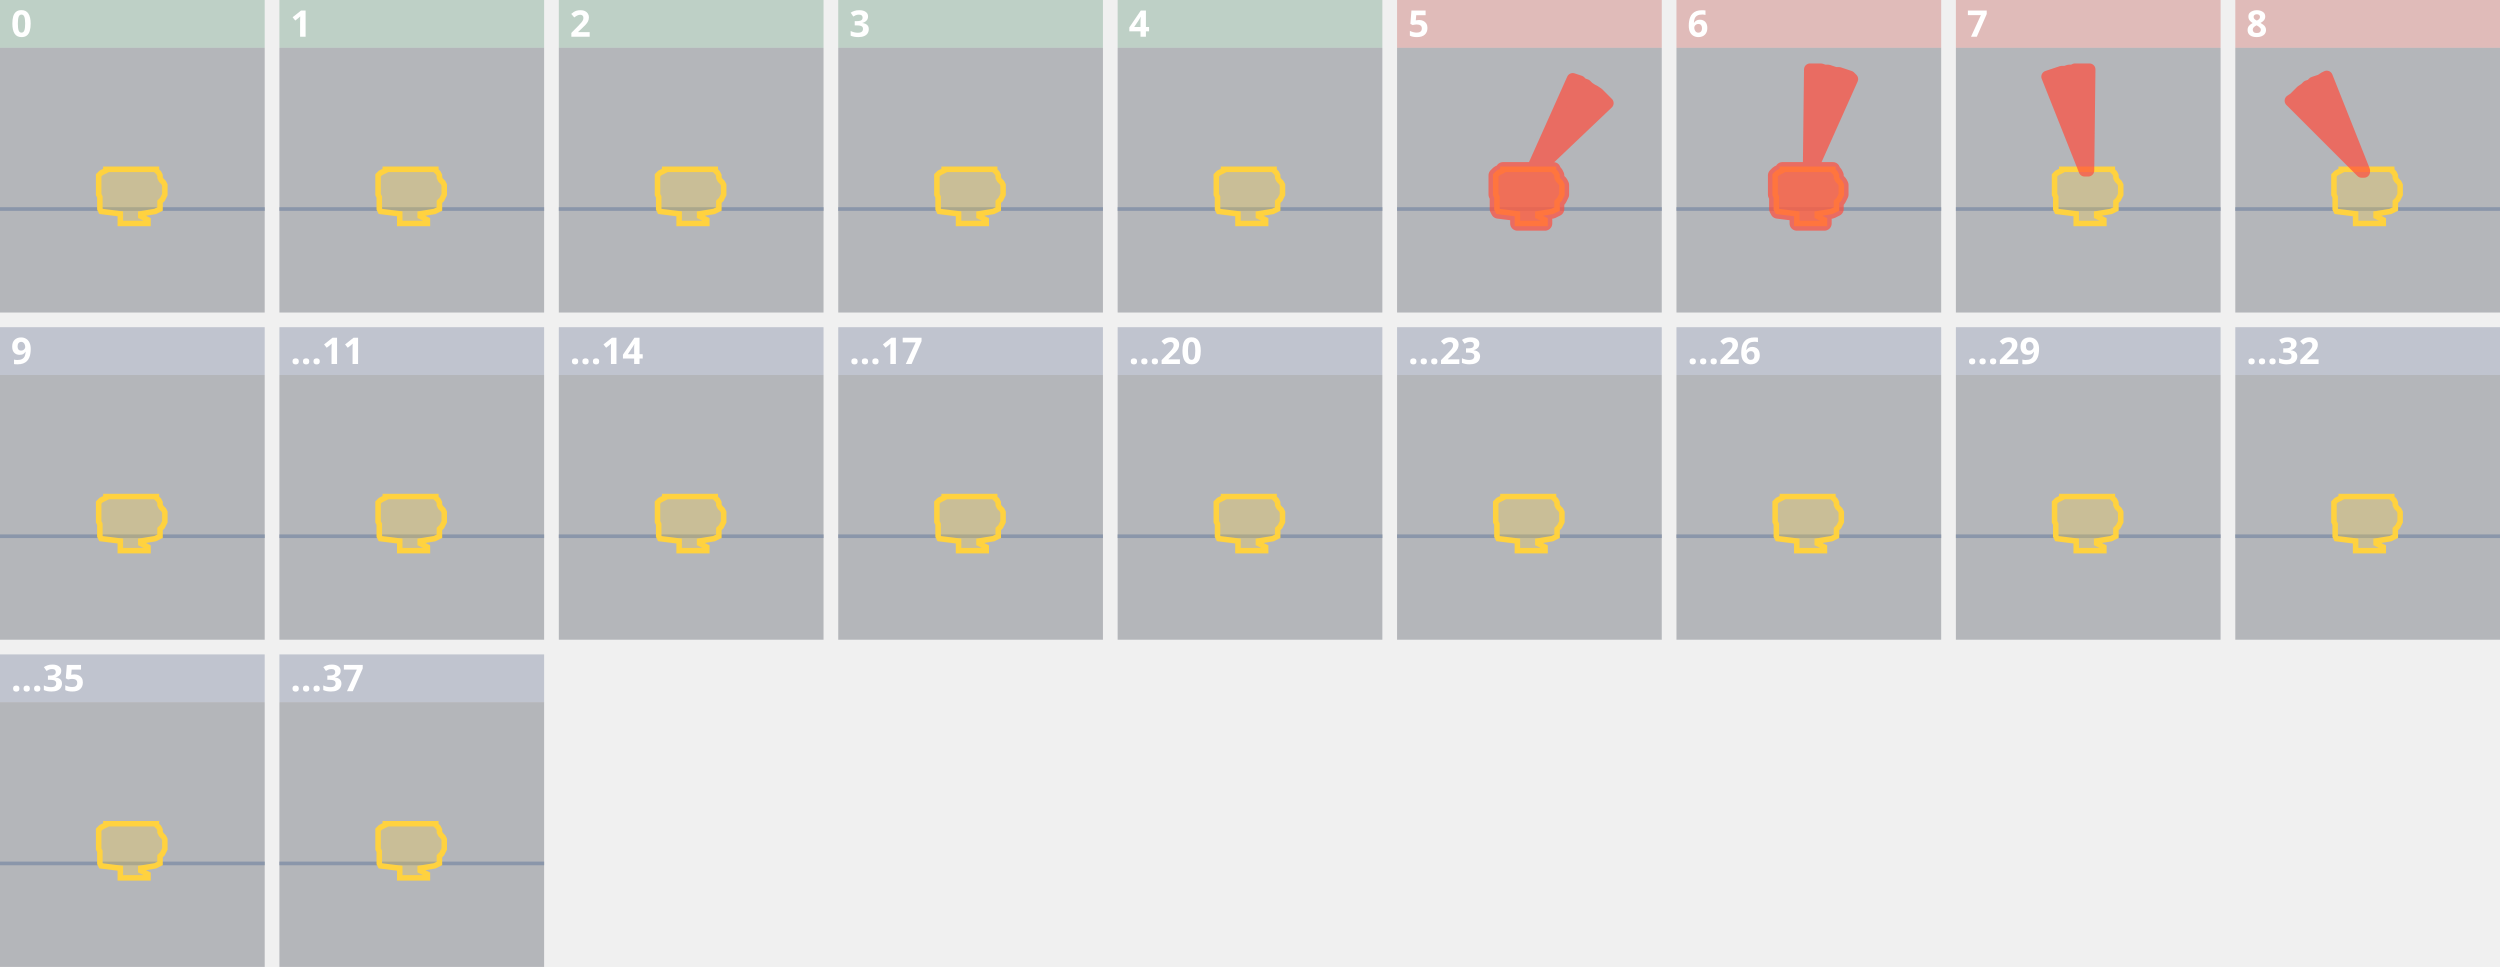
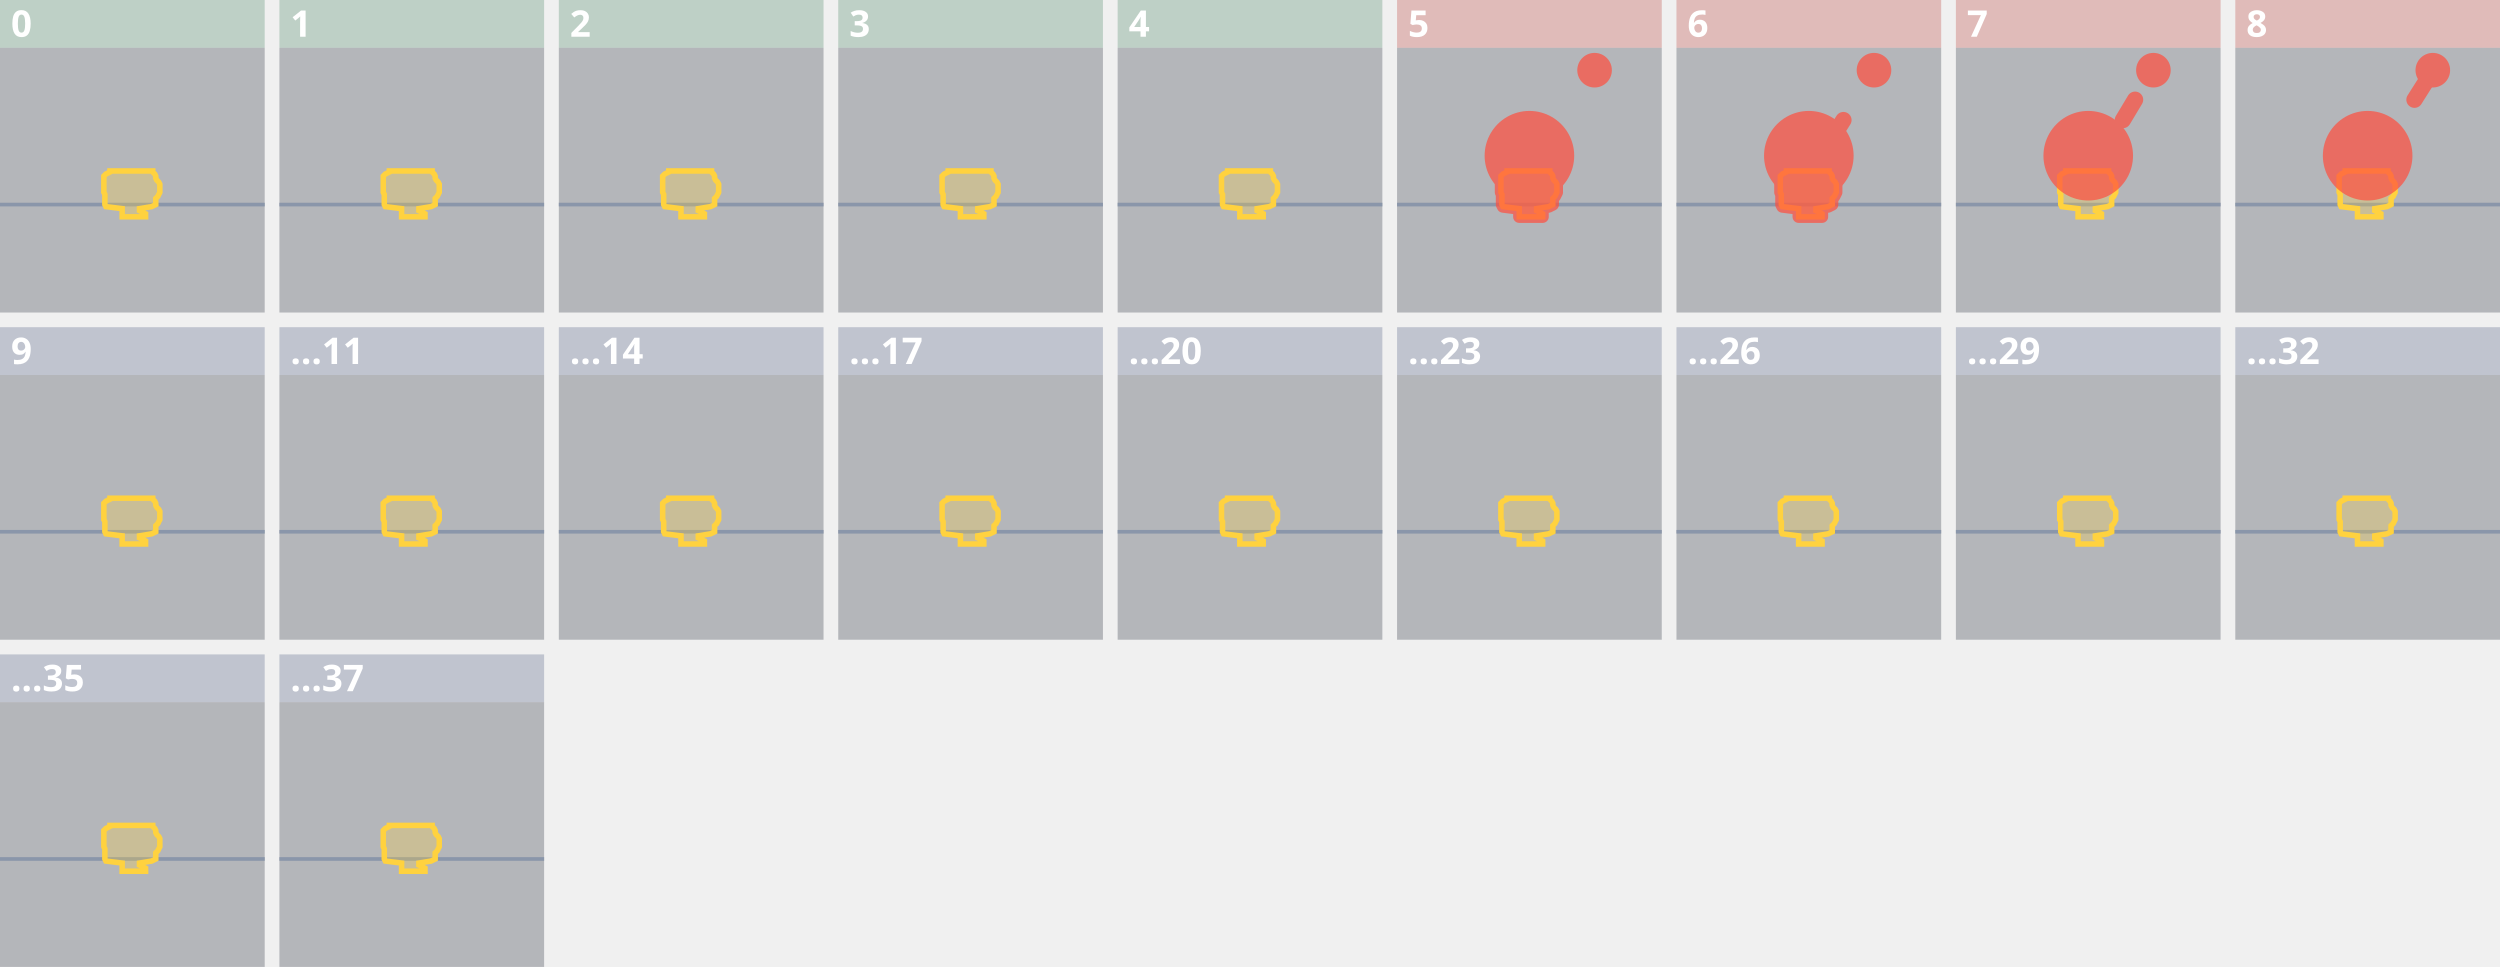
<svg xmlns="http://www.w3.org/2000/svg" viewBox="0 0 680 263" width="680" height="263">
-   <style>text{font:bold 10px sans-serif;fill:#ffffff}.k{fill:#1b2230}.g{stroke:#8a96aa;stroke-width:3.06}use{stroke-width:4.58;fill-opacity:.28}.u{stroke:#ffd23f;fill:#ffd23f}.v{stroke:#4ade80;fill:#4ade80;fill-opacity:.6}.a{stroke:#e879f9;fill:#e879f9}.o{stroke:#22d3ee;fill:#22d3ee;fill-opacity:.5}.H{color:#ff4d3d;fill:#ff4d3d;opacity:.7}.G{color:#3b9cff;fill:#3b9cff;opacity:.75}.S{color:#ffa630;fill:#ffa630;opacity:.75}.T{color:#ffa630;fill:none;stroke:#ffa630;stroke-width:6.11;stroke-dasharray:12.2}.P{color:#c49bff;fill:none;stroke:#c49bff;stroke-width:3.06;stroke-dasharray:9.2}</style>
+   <style>text{font:bold 10px sans-serif;fill:#ffffff}.k{fill:#1b2230}.g{stroke:#8a96aa;stroke-width:3.61}use{stroke-width:5.42;fill-opacity:.28}.u{stroke:#ffd23f;fill:#ffd23f}.v{stroke:#4ade80;fill:#4ade80;fill-opacity:.6}.a{stroke:#e879f9;fill:#e879f9}.o{stroke:#22d3ee;fill:#22d3ee;fill-opacity:.5}.H{color:#ff4d3d;fill:#ff4d3d;opacity:.7}.G{color:#3b9cff;fill:#3b9cff;opacity:.75}.S{color:#ffa630;fill:#ffa630;opacity:.75}.T{color:#ffa630;fill:none;stroke:#ffa630;stroke-width:7.22;stroke-dasharray:14.4}.P{color:#c49bff;fill:none;stroke:#c49bff;stroke-width:3.61;stroke-dasharray:10.8}</style>
  <defs>
    <path id="b0" d="M-22 -9L20 -9L20 -8L22 -6L23 -4L23 -2L24 0L26 2L27 4L27 6L27 8L27 10L27 12L26 14L25 16L23 18L23 20L23 22L23 24L19 26L7 28L7 30L13 33L13 35L13 36L-10 36L-10 35L-10 33L-10 30L-10 28L-26 26L-27 24L-27 22L-27 20L-27 18L-27 16L-27 14L-28 12L-28 10L-28 8L-28 6L-28 4L-28 2L-28 0L-28 -2L-28 -4L-26 -6L-22 -8Z" />
-     <rect id="K" x="-110" y="-110" width="220" height="220" class="k" />
+     <rect id="K" x="-130" y="-130" width="260" height="260" class="k" />
    <rect id="Ls" width="72" height="13" fill="#3f7d5a" />
    <rect id="La" width="72" height="13" fill="#b8332b" />
    <rect id="Le" width="72" height="13" fill="#46557a" />
  </defs>
  <use href="#Ls" x="0" y="0" />
  <text x="3" y="10">0</text>
-   <svg x="0" y="13" width="72" height="72" viewBox="-110 -110 220 220">
+   <svg x="0" y="13" width="72" height="72" viewBox="-130 -130 260 260">
    <use href="#K" />
-     <line x1="-110" y1="24" x2="110" y2="24" class="g" />
+     <line x1="-130" y1="24" x2="130" y2="24" class="g" />
    <use href="#b0" class="u" />
  </svg>
  <use href="#Ls" x="76" y="0" />
  <text x="79" y="10">1</text>
-   <svg x="76" y="13" width="72" height="72" viewBox="-110 -110 220 220">
+   <svg x="76" y="13" width="72" height="72" viewBox="-130 -130 260 260">
    <use href="#K" />
-     <line x1="-110" y1="24" x2="110" y2="24" class="g" />
+     <line x1="-130" y1="24" x2="130" y2="24" class="g" />
    <use href="#b0" class="u" />
  </svg>
  <use href="#Ls" x="152" y="0" />
  <text x="155" y="10">2</text>
-   <svg x="152" y="13" width="72" height="72" viewBox="-110 -110 220 220">
+   <svg x="152" y="13" width="72" height="72" viewBox="-130 -130 260 260">
    <use href="#K" />
-     <line x1="-110" y1="24" x2="110" y2="24" class="g" />
+     <line x1="-130" y1="24" x2="130" y2="24" class="g" />
    <use href="#b0" class="u" />
  </svg>
  <use href="#Ls" x="228" y="0" />
  <text x="231" y="10">3</text>
-   <svg x="228" y="13" width="72" height="72" viewBox="-110 -110 220 220">
+   <svg x="228" y="13" width="72" height="72" viewBox="-130 -130 260 260">
    <use href="#K" />
-     <line x1="-110" y1="24" x2="110" y2="24" class="g" />
+     <line x1="-130" y1="24" x2="130" y2="24" class="g" />
    <use href="#b0" class="u" />
  </svg>
  <use href="#Ls" x="304" y="0" />
  <text x="307" y="10">4</text>
-   <svg x="304" y="13" width="72" height="72" viewBox="-110 -110 220 220">
+   <svg x="304" y="13" width="72" height="72" viewBox="-130 -130 260 260">
    <use href="#K" />
-     <line x1="-110" y1="24" x2="110" y2="24" class="g" />
+     <line x1="-130" y1="24" x2="130" y2="24" class="g" />
    <use href="#b0" class="u" />
  </svg>
  <use href="#La" x="380" y="0" />
  <text x="383" y="10">5</text>
-   <svg x="380" y="13" width="72" height="72" viewBox="-110 -110 220 220">
+   <svg x="380" y="13" width="72" height="72" viewBox="-130 -130 260 260">
    <use href="#K" />
-     <line x1="-110" y1="24" x2="110" y2="24" class="g" />
+     <line x1="-130" y1="24" x2="130" y2="24" class="g" />
    <use href="#b0" class="u" />
    <g class="H">
-       <path d="M36 -84L39 -83L42 -82L44 -80L47 -79L49 -77L52 -75L54 -74L57 -72L59 -70L61 -68L63 -66L65 -64L4 -6L4 -6L4 -7L4 -7L3 -7L3 -7L3 -7L3 -7L3 -7L3 -7L2 -8L2 -8L2 -8Z" stroke="currentColor" stroke-width="10" stroke-linejoin="round" />
+       <line x1="64" y1="-108" x2="64" y2="-108" stroke="currentColor" stroke-width="34" stroke-linecap="round" />
+       <line x1="10" y1="-20" x2="22" y2="-40" stroke="currentColor" stroke-width="16" stroke-linecap="round" />
+       <line x1="0" y1="-24" x2="0" y2="-24" stroke="currentColor" stroke-width="88" stroke-linecap="round" />
      <path d="M-22 -9L20 -9L20 -8L22 -6L23 -4L23 -2L24 0L26 2L27 4L27 6L27 8L27 10L27 12L26 14L25 16L23 18L23 20L23 22L23 24L19 26L7 28L7 30L13 33L13 35L13 36L-10 36L-10 35L-10 33L-10 30L-10 28L-26 26L-27 24L-27 22L-27 20L-27 18L-27 16L-27 14L-28 12L-28 10L-28 8L-28 6L-28 4L-28 2L-28 0L-28 -2L-28 -4L-26 -6L-22 -8Z" stroke="currentColor" stroke-width="12" stroke-linejoin="round" />
    </g>
  </svg>
  <use href="#La" x="456" y="0" />
  <text x="459" y="10">6</text>
-   <svg x="456" y="13" width="72" height="72" viewBox="-110 -110 220 220">
+   <svg x="456" y="13" width="72" height="72" viewBox="-130 -130 260 260">
    <use href="#K" />
-     <line x1="-110" y1="24" x2="110" y2="24" class="g" />
+     <line x1="-130" y1="24" x2="130" y2="24" class="g" />
    <use href="#b0" class="u" />
    <g class="H">
-       <path d="M1 -92L4 -92L7 -92L10 -92L13 -91L16 -91L19 -90L22 -89L25 -89L28 -88L31 -87L34 -86L36 -84L2 -8L2 -8L2 -8L1 -8L1 -8L1 -8L1 -8L1 -8L1 -8L0 -8L0 -8L0 -8L0 -8Z" stroke="currentColor" stroke-width="10" stroke-linejoin="round" />
+       <line x1="64" y1="-108" x2="64" y2="-108" stroke="currentColor" stroke-width="34" stroke-linecap="round" />
+       <line x1="0" y1="-24" x2="0" y2="-24" stroke="currentColor" stroke-width="88" stroke-linecap="round" />
+       <line x1="22" y1="-40" x2="34" y2="-59" stroke="currentColor" stroke-width="16" stroke-linecap="round" />
      <path d="M-22 -9L20 -9L20 -8L22 -6L23 -4L23 -2L24 0L26 2L27 4L27 6L27 8L27 10L27 12L26 14L25 16L23 18L23 20L23 22L23 24L19 26L7 28L7 30L13 33L13 35L13 36L-10 36L-10 35L-10 33L-10 30L-10 28L-26 26L-27 24L-27 22L-27 20L-27 18L-27 16L-27 14L-28 12L-28 10L-28 8L-28 6L-28 4L-28 2L-28 0L-28 -2L-28 -4L-26 -6L-22 -8Z" stroke="currentColor" stroke-width="12" stroke-linejoin="round" />
    </g>
  </svg>
  <use href="#La" x="532" y="0" />
  <text x="535" y="10">7</text>
-   <svg x="532" y="13" width="72" height="72" viewBox="-110 -110 220 220">
+   <svg x="532" y="13" width="72" height="72" viewBox="-130 -130 260 260">
    <use href="#K" />
-     <line x1="-110" y1="24" x2="110" y2="24" class="g" />
+     <line x1="-130" y1="24" x2="130" y2="24" class="g" />
    <use href="#b0" class="u" />
    <g class="H">
-       <path d="M-34 -86L-31 -87L-28 -88L-25 -89L-22 -90L-19 -90L-16 -91L-13 -91L-11 -92L-8 -92L-5 -92L-2 -92L1 -92L0 -8L0 -8L-1 -8L-1 -8L-1 -8L-1 -8L-1 -8L-2 -8L-2 -8L-2 -8L-2 -8L-2 -8L-3 -8Z" stroke="currentColor" stroke-width="10" stroke-linejoin="round" />
+       <line x1="64" y1="-108" x2="64" y2="-108" stroke="currentColor" stroke-width="34" stroke-linecap="round" />
+       <line x1="0" y1="-24" x2="0" y2="-24" stroke="currentColor" stroke-width="88" stroke-linecap="round" />
+       <line x1="34" y1="-59" x2="46" y2="-79" stroke="currentColor" stroke-width="16" stroke-linecap="round" />
    </g>
  </svg>
  <use href="#La" x="608" y="0" />
  <text x="611" y="10">8</text>
-   <svg x="608" y="13" width="72" height="72" viewBox="-110 -110 220 220">
+   <svg x="608" y="13" width="72" height="72" viewBox="-130 -130 260 260">
    <use href="#K" />
-     <line x1="-110" y1="24" x2="110" y2="24" class="g" />
+     <line x1="-130" y1="24" x2="130" y2="24" class="g" />
    <use href="#b0" class="u" />
    <g class="H">
-       <path d="M-64 -66L-61 -68L-59 -70L-57 -72L-55 -74L-52 -76L-50 -78L-47 -79L-45 -81L-42 -82L-39 -83L-36 -85L-34 -86L-3 -8L-3 -8L-3 -8L-3 -8L-3 -7L-4 -7L-4 -7L-4 -7L-4 -7L-4 -7L-4 -7L-4 -7L-5 -7Z" stroke="currentColor" stroke-width="10" stroke-linejoin="round" />
+       <line x1="64" y1="-108" x2="64" y2="-108" stroke="currentColor" stroke-width="34" stroke-linecap="round" />
+       <line x1="0" y1="-24" x2="0" y2="-24" stroke="currentColor" stroke-width="88" stroke-linecap="round" />
+       <line x1="46" y1="-79" x2="58" y2="-98" stroke="currentColor" stroke-width="16" stroke-linecap="round" />
    </g>
  </svg>
  <use href="#Le" x="0" y="89" />
  <text x="3" y="99">9</text>
-   <svg x="0" y="102" width="72" height="72" viewBox="-110 -110 220 220">
+   <svg x="0" y="102" width="72" height="72" viewBox="-130 -130 260 260">
    <use href="#K" />
-     <line x1="-110" y1="24" x2="110" y2="24" class="g" />
+     <line x1="-130" y1="24" x2="130" y2="24" class="g" />
    <use href="#b0" class="u" />
  </svg>
  <use href="#Le" x="76" y="89" />
  <text x="79" y="99">…11</text>
-   <svg x="76" y="102" width="72" height="72" viewBox="-110 -110 220 220">
+   <svg x="76" y="102" width="72" height="72" viewBox="-130 -130 260 260">
    <use href="#K" />
-     <line x1="-110" y1="24" x2="110" y2="24" class="g" />
+     <line x1="-130" y1="24" x2="130" y2="24" class="g" />
    <use href="#b0" class="u" />
  </svg>
  <use href="#Le" x="152" y="89" />
  <text x="155" y="99">…14</text>
-   <svg x="152" y="102" width="72" height="72" viewBox="-110 -110 220 220">
+   <svg x="152" y="102" width="72" height="72" viewBox="-130 -130 260 260">
    <use href="#K" />
-     <line x1="-110" y1="24" x2="110" y2="24" class="g" />
+     <line x1="-130" y1="24" x2="130" y2="24" class="g" />
    <use href="#b0" class="u" />
  </svg>
  <use href="#Le" x="228" y="89" />
  <text x="231" y="99">…17</text>
-   <svg x="228" y="102" width="72" height="72" viewBox="-110 -110 220 220">
+   <svg x="228" y="102" width="72" height="72" viewBox="-130 -130 260 260">
    <use href="#K" />
-     <line x1="-110" y1="24" x2="110" y2="24" class="g" />
+     <line x1="-130" y1="24" x2="130" y2="24" class="g" />
    <use href="#b0" class="u" />
  </svg>
  <use href="#Le" x="304" y="89" />
  <text x="307" y="99">…20</text>
-   <svg x="304" y="102" width="72" height="72" viewBox="-110 -110 220 220">
+   <svg x="304" y="102" width="72" height="72" viewBox="-130 -130 260 260">
    <use href="#K" />
-     <line x1="-110" y1="24" x2="110" y2="24" class="g" />
+     <line x1="-130" y1="24" x2="130" y2="24" class="g" />
    <use href="#b0" class="u" />
  </svg>
  <use href="#Le" x="380" y="89" />
  <text x="383" y="99">…23</text>
-   <svg x="380" y="102" width="72" height="72" viewBox="-110 -110 220 220">
+   <svg x="380" y="102" width="72" height="72" viewBox="-130 -130 260 260">
    <use href="#K" />
-     <line x1="-110" y1="24" x2="110" y2="24" class="g" />
+     <line x1="-130" y1="24" x2="130" y2="24" class="g" />
    <use href="#b0" class="u" />
  </svg>
  <use href="#Le" x="456" y="89" />
  <text x="459" y="99">…26</text>
-   <svg x="456" y="102" width="72" height="72" viewBox="-110 -110 220 220">
+   <svg x="456" y="102" width="72" height="72" viewBox="-130 -130 260 260">
    <use href="#K" />
-     <line x1="-110" y1="24" x2="110" y2="24" class="g" />
+     <line x1="-130" y1="24" x2="130" y2="24" class="g" />
    <use href="#b0" class="u" />
  </svg>
  <use href="#Le" x="532" y="89" />
  <text x="535" y="99">…29</text>
-   <svg x="532" y="102" width="72" height="72" viewBox="-110 -110 220 220">
+   <svg x="532" y="102" width="72" height="72" viewBox="-130 -130 260 260">
    <use href="#K" />
-     <line x1="-110" y1="24" x2="110" y2="24" class="g" />
+     <line x1="-130" y1="24" x2="130" y2="24" class="g" />
    <use href="#b0" class="u" />
  </svg>
  <use href="#Le" x="608" y="89" />
  <text x="611" y="99">…32</text>
-   <svg x="608" y="102" width="72" height="72" viewBox="-110 -110 220 220">
+   <svg x="608" y="102" width="72" height="72" viewBox="-130 -130 260 260">
    <use href="#K" />
-     <line x1="-110" y1="24" x2="110" y2="24" class="g" />
+     <line x1="-130" y1="24" x2="130" y2="24" class="g" />
    <use href="#b0" class="u" />
  </svg>
  <use href="#Le" x="0" y="178" />
  <text x="3" y="188">…35</text>
-   <svg x="0" y="191" width="72" height="72" viewBox="-110 -110 220 220">
+   <svg x="0" y="191" width="72" height="72" viewBox="-130 -130 260 260">
    <use href="#K" />
-     <line x1="-110" y1="24" x2="110" y2="24" class="g" />
+     <line x1="-130" y1="24" x2="130" y2="24" class="g" />
    <use href="#b0" class="u" />
  </svg>
  <use href="#Le" x="76" y="178" />
  <text x="79" y="188">…37</text>
-   <svg x="76" y="191" width="72" height="72" viewBox="-110 -110 220 220">
+   <svg x="76" y="191" width="72" height="72" viewBox="-130 -130 260 260">
    <use href="#K" />
-     <line x1="-110" y1="24" x2="110" y2="24" class="g" />
+     <line x1="-130" y1="24" x2="130" y2="24" class="g" />
    <use href="#b0" class="u" />
  </svg>
</svg>
